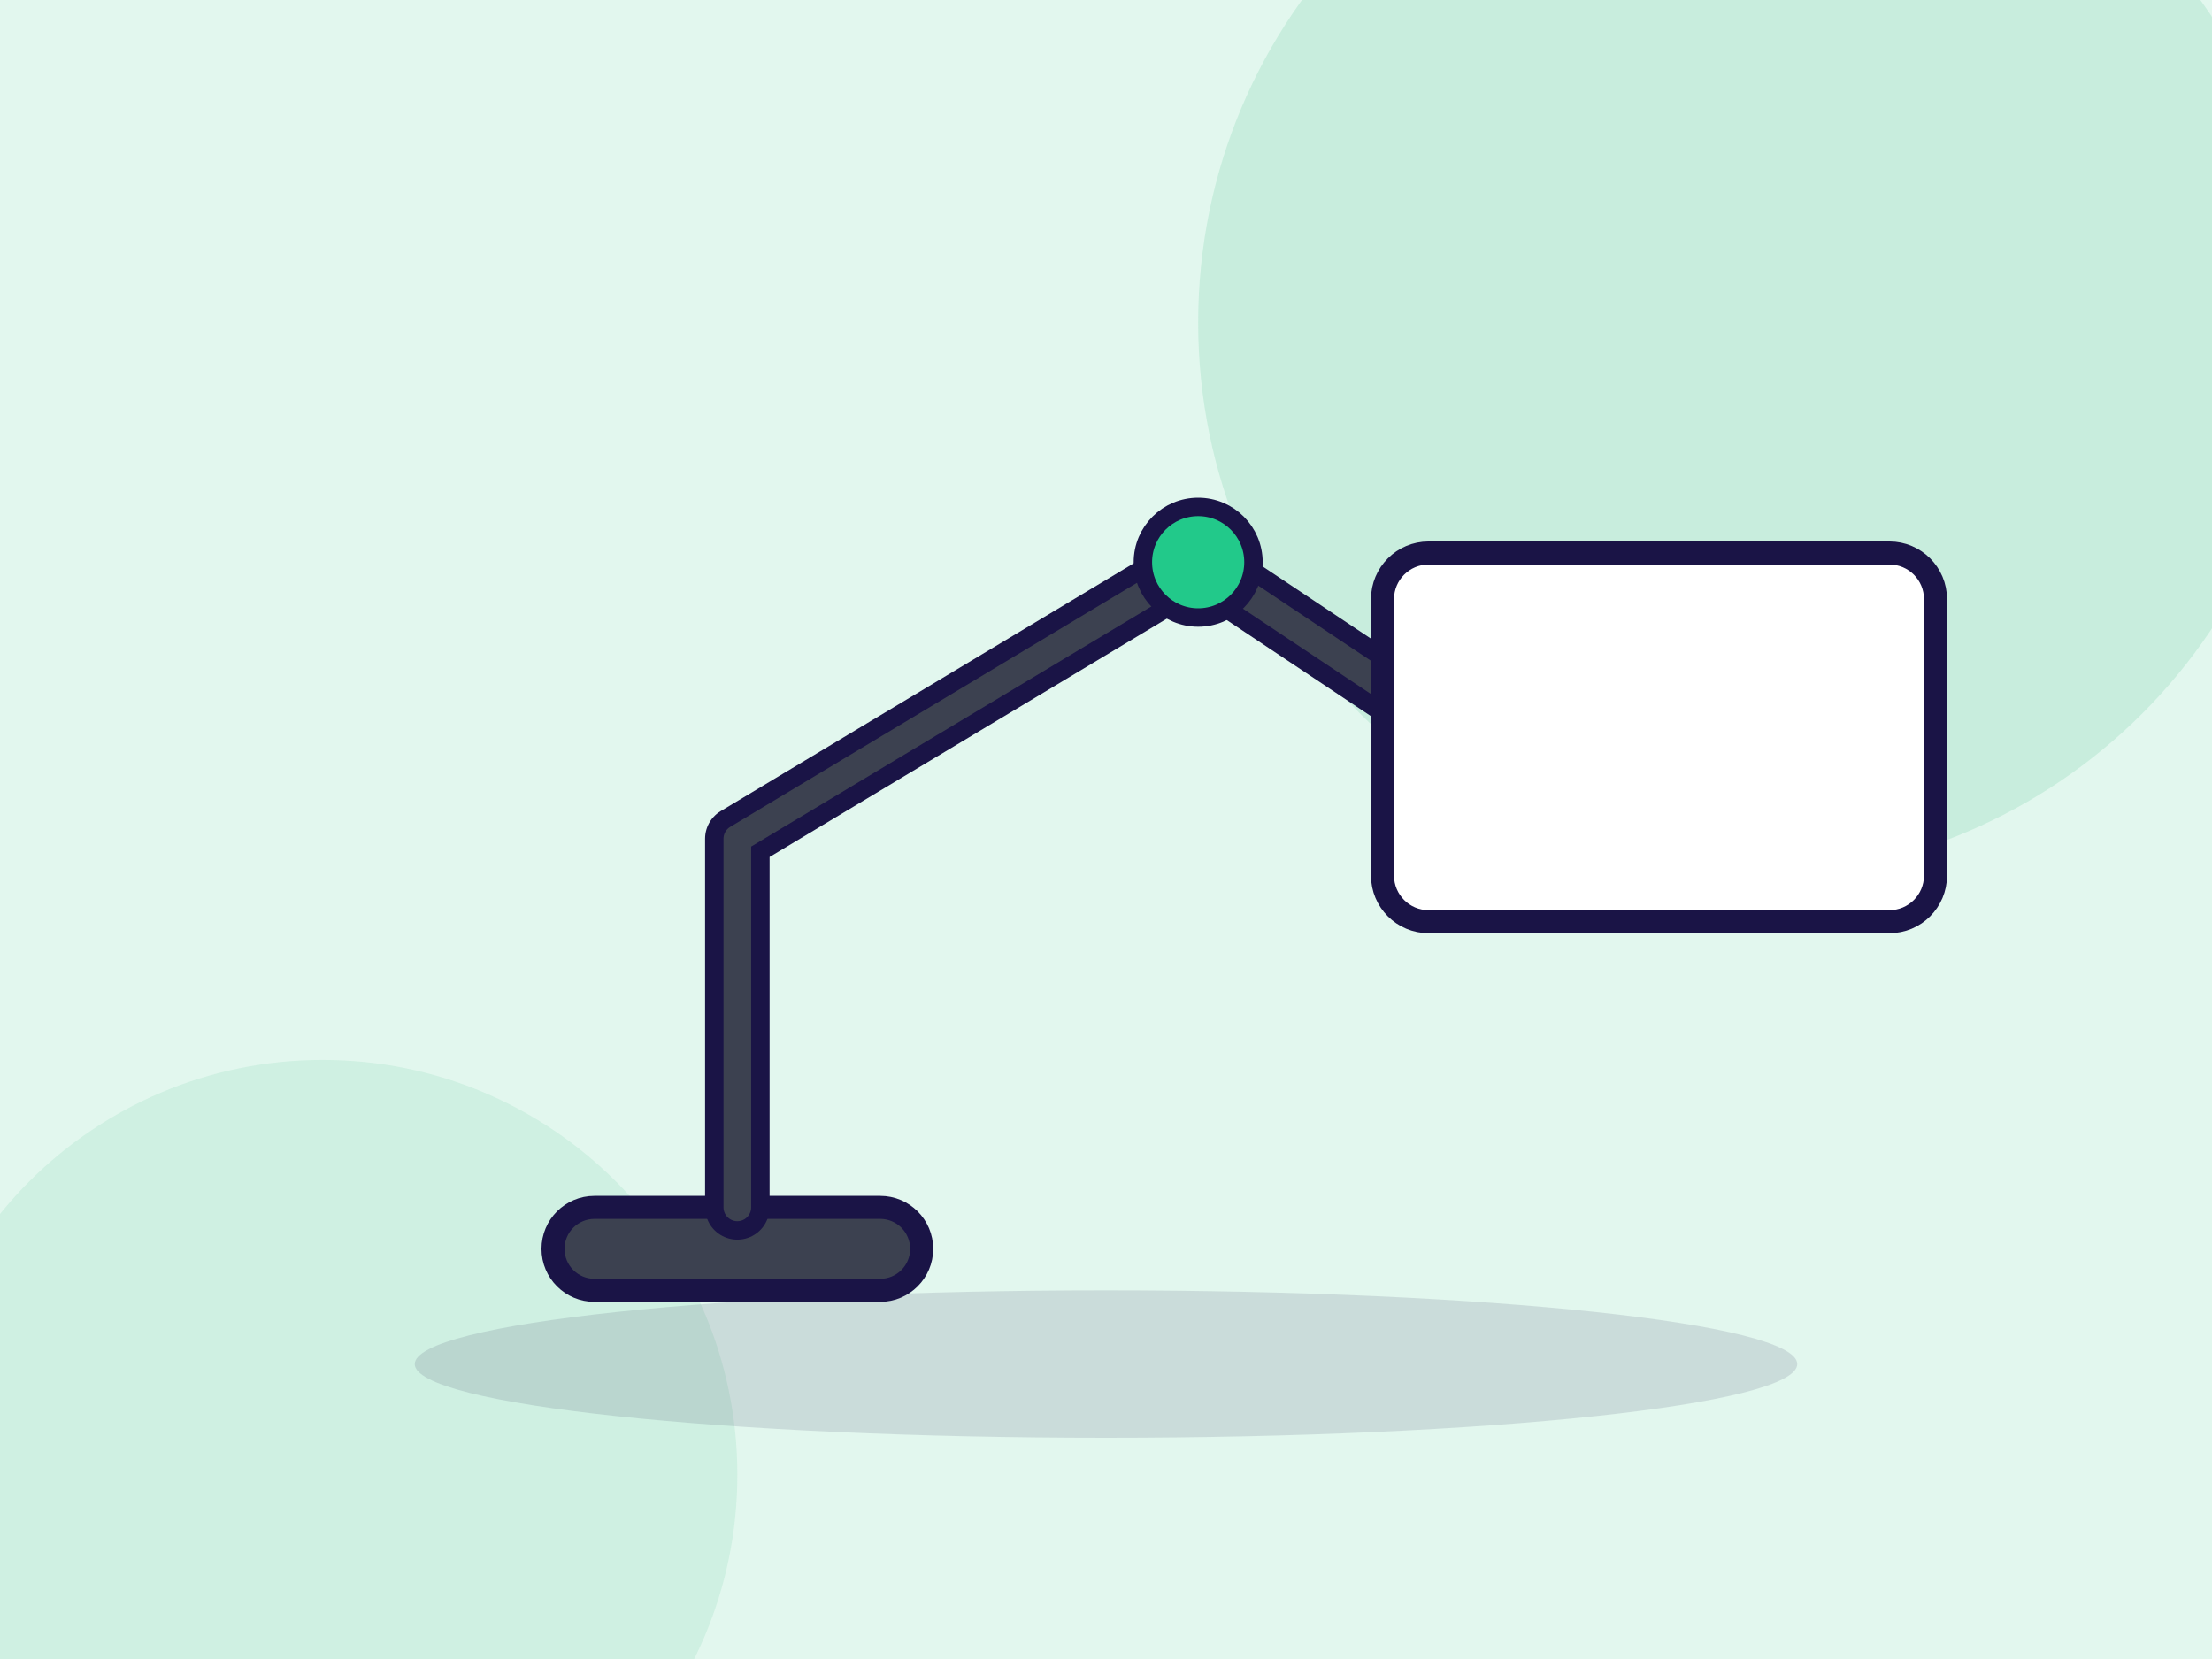
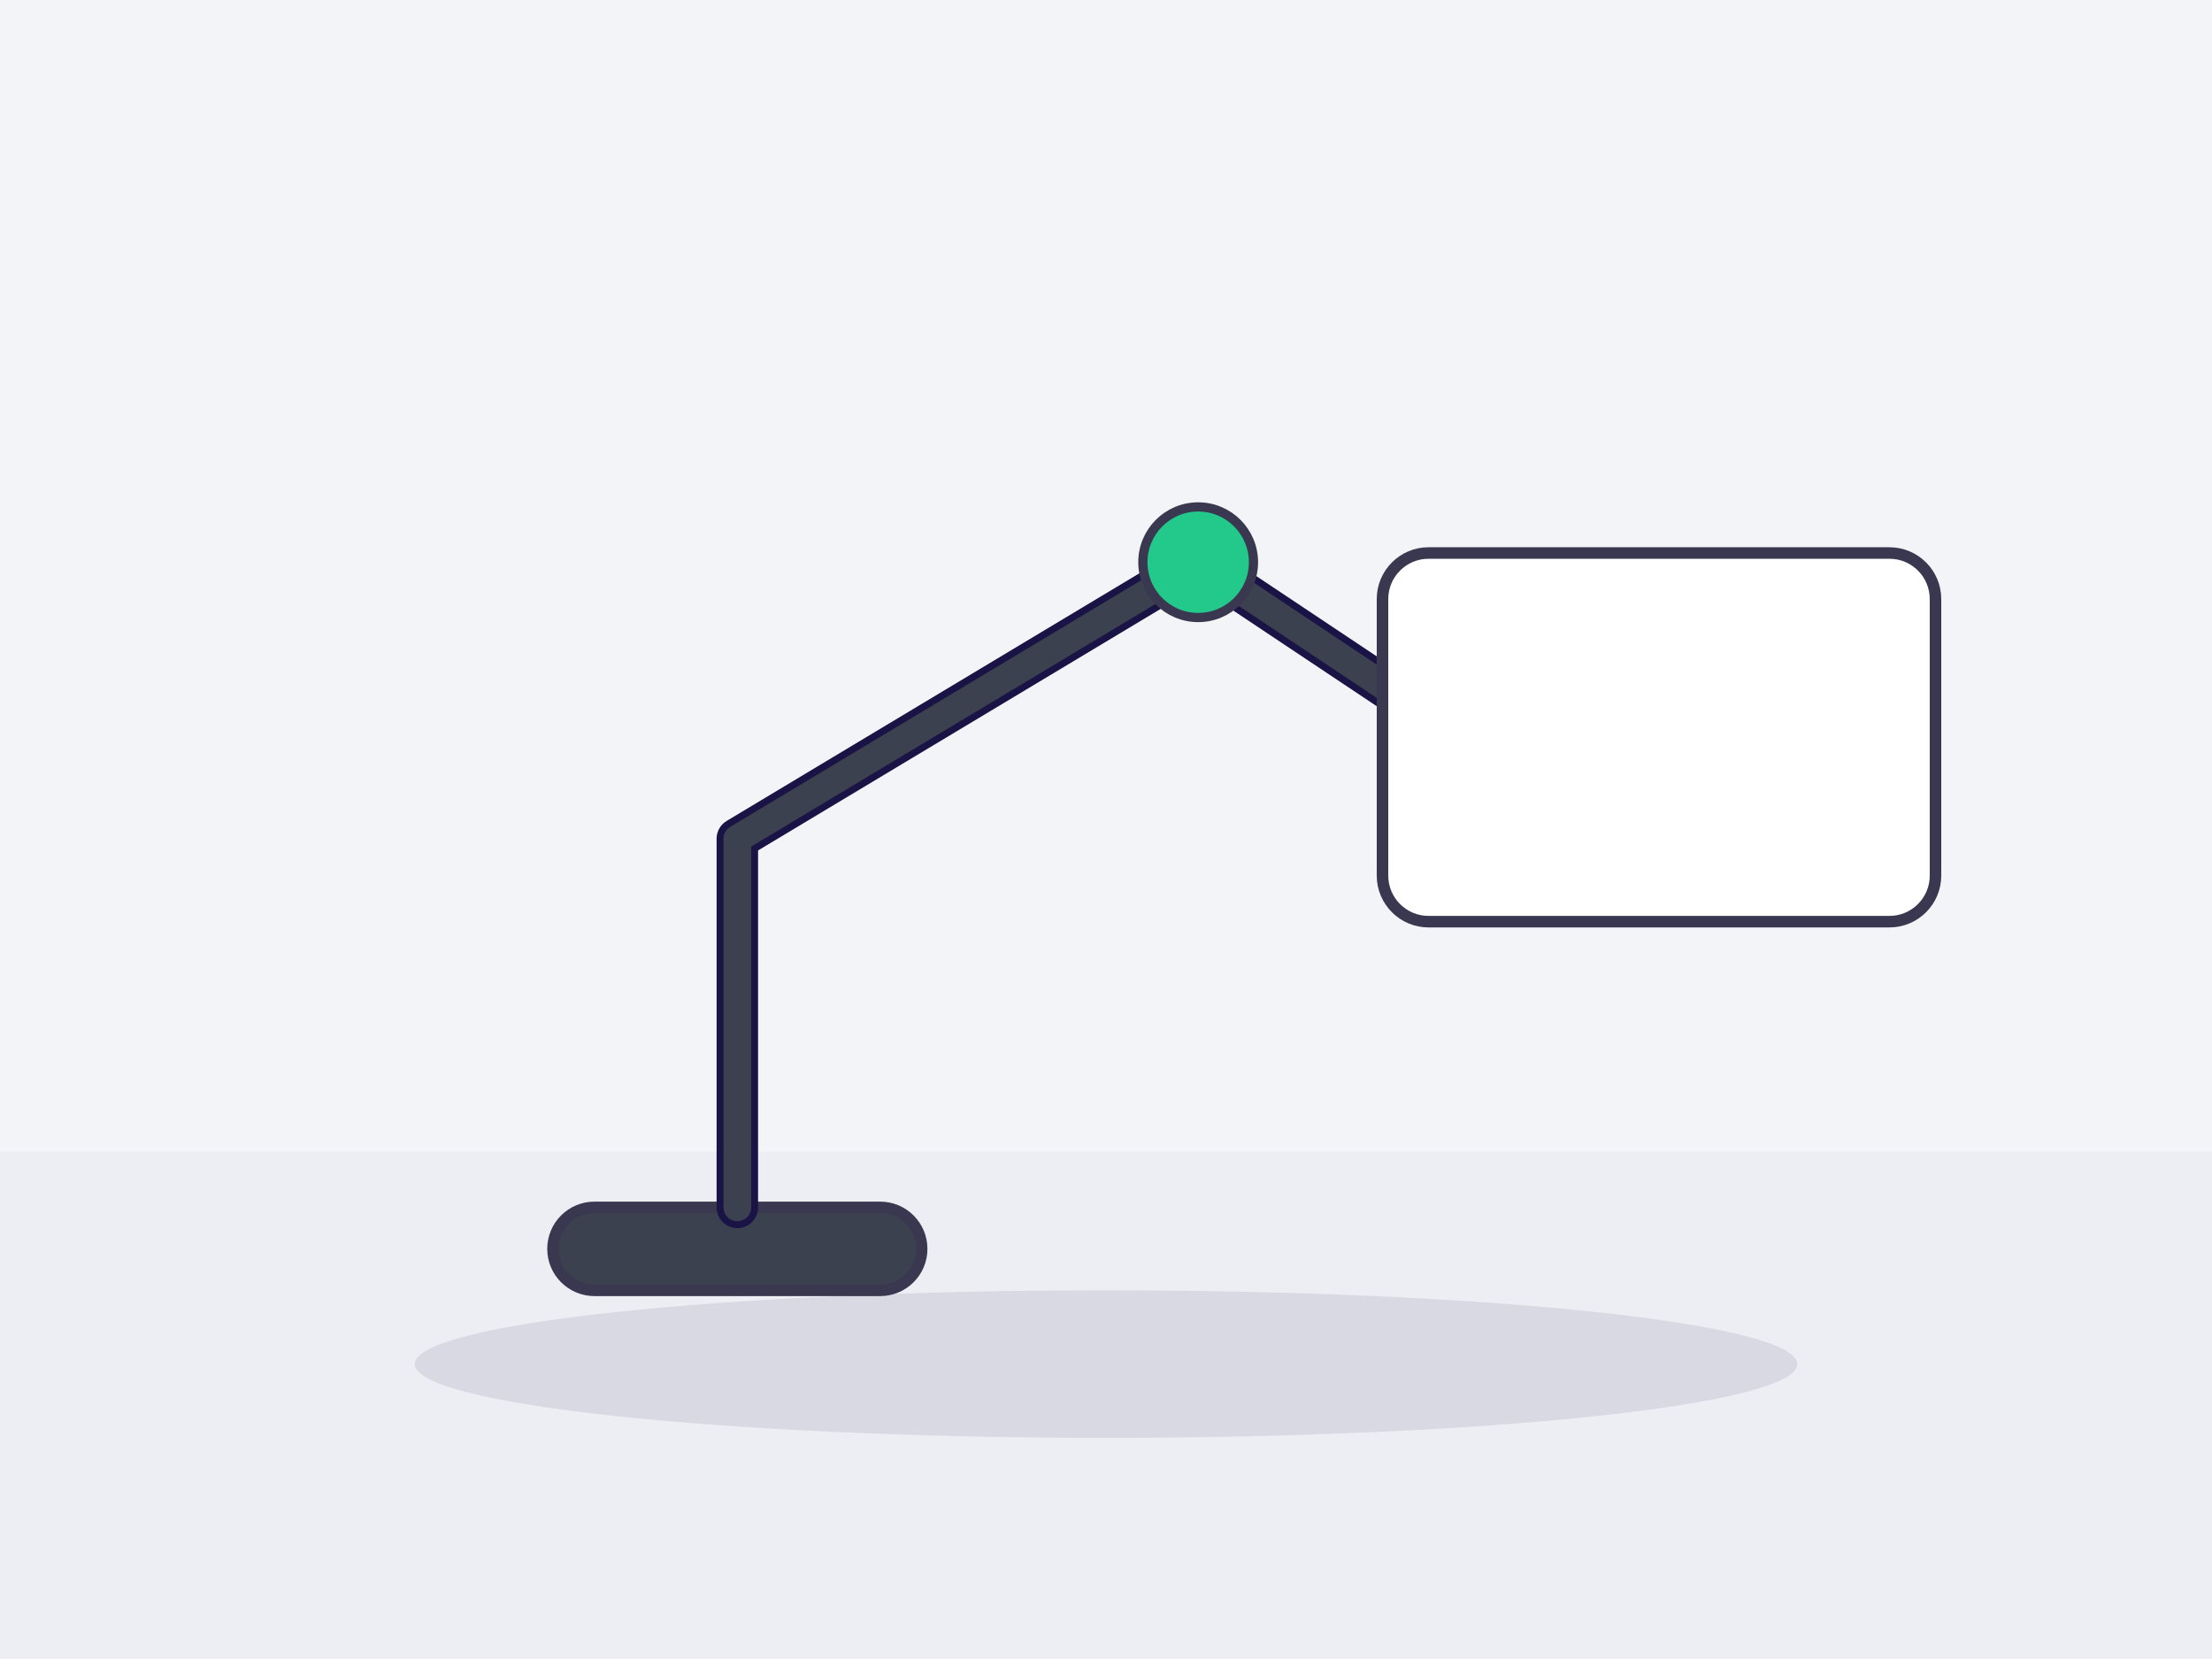
<svg xmlns="http://www.w3.org/2000/svg" viewBox="0 0 480 360">
-   <rect width="480" height="360" fill="#e2f7ee" />
-   <circle cx="380" cy="70" r="120" fill="#b2e6cf" opacity=".55" />
-   <circle cx="70" cy="320" r="90" fill="#b2e6cf" opacity=".4" />
-   <ellipse cx="240" cy="296" rx="150" ry="16" fill="#1a1446" opacity=".12" />
-   <rect x="120" y="262" width="80" height="18" rx="9" fill="#3c4150" stroke="#1a1446" stroke-width="5" />
-   <path d="M160 262v-80l100-60 60 40" stroke="#1a1446" stroke-width="14" fill="none" stroke-linecap="round" stroke-linejoin="round" />
+   <rect width="480" height="360" fill="#f3f4f8" />
+   <rect y="250" width="480" height="110" fill="#eceef4" />
+   <ellipse cx="240" cy="296" rx="150" ry="16" fill="#1a1446" opacity=".10" />
+   <rect x="120" y="262" width="80" height="18" rx="9" fill="#3c4150" stroke="#3a3850" stroke-width="2.5" />
+   <path d="M160 262v-80l100-60 60 40" stroke="#1a1446" stroke-width="9" fill="none" stroke-linecap="round" stroke-linejoin="round" />
  <path d="M160 262v-80l100-60 60 40" stroke="#3c4150" stroke-width="6" fill="none" stroke-linecap="round" stroke-linejoin="round" />
-   <circle cx="260" cy="122" r="12" fill="#22c98a" stroke="#1a1446" stroke-width="4" />
-   <rect x="300" y="120" width="120" height="80" rx="10" fill="#fff" stroke="#1a1446" stroke-width="5" />
+   <circle cx="260" cy="122" r="12" fill="#22c98a" stroke="#3a3850" stroke-width="2" />
+   <rect x="300" y="120" width="120" height="80" rx="10" fill="#fff" stroke="#3a3850" stroke-width="2.5" />
</svg>
